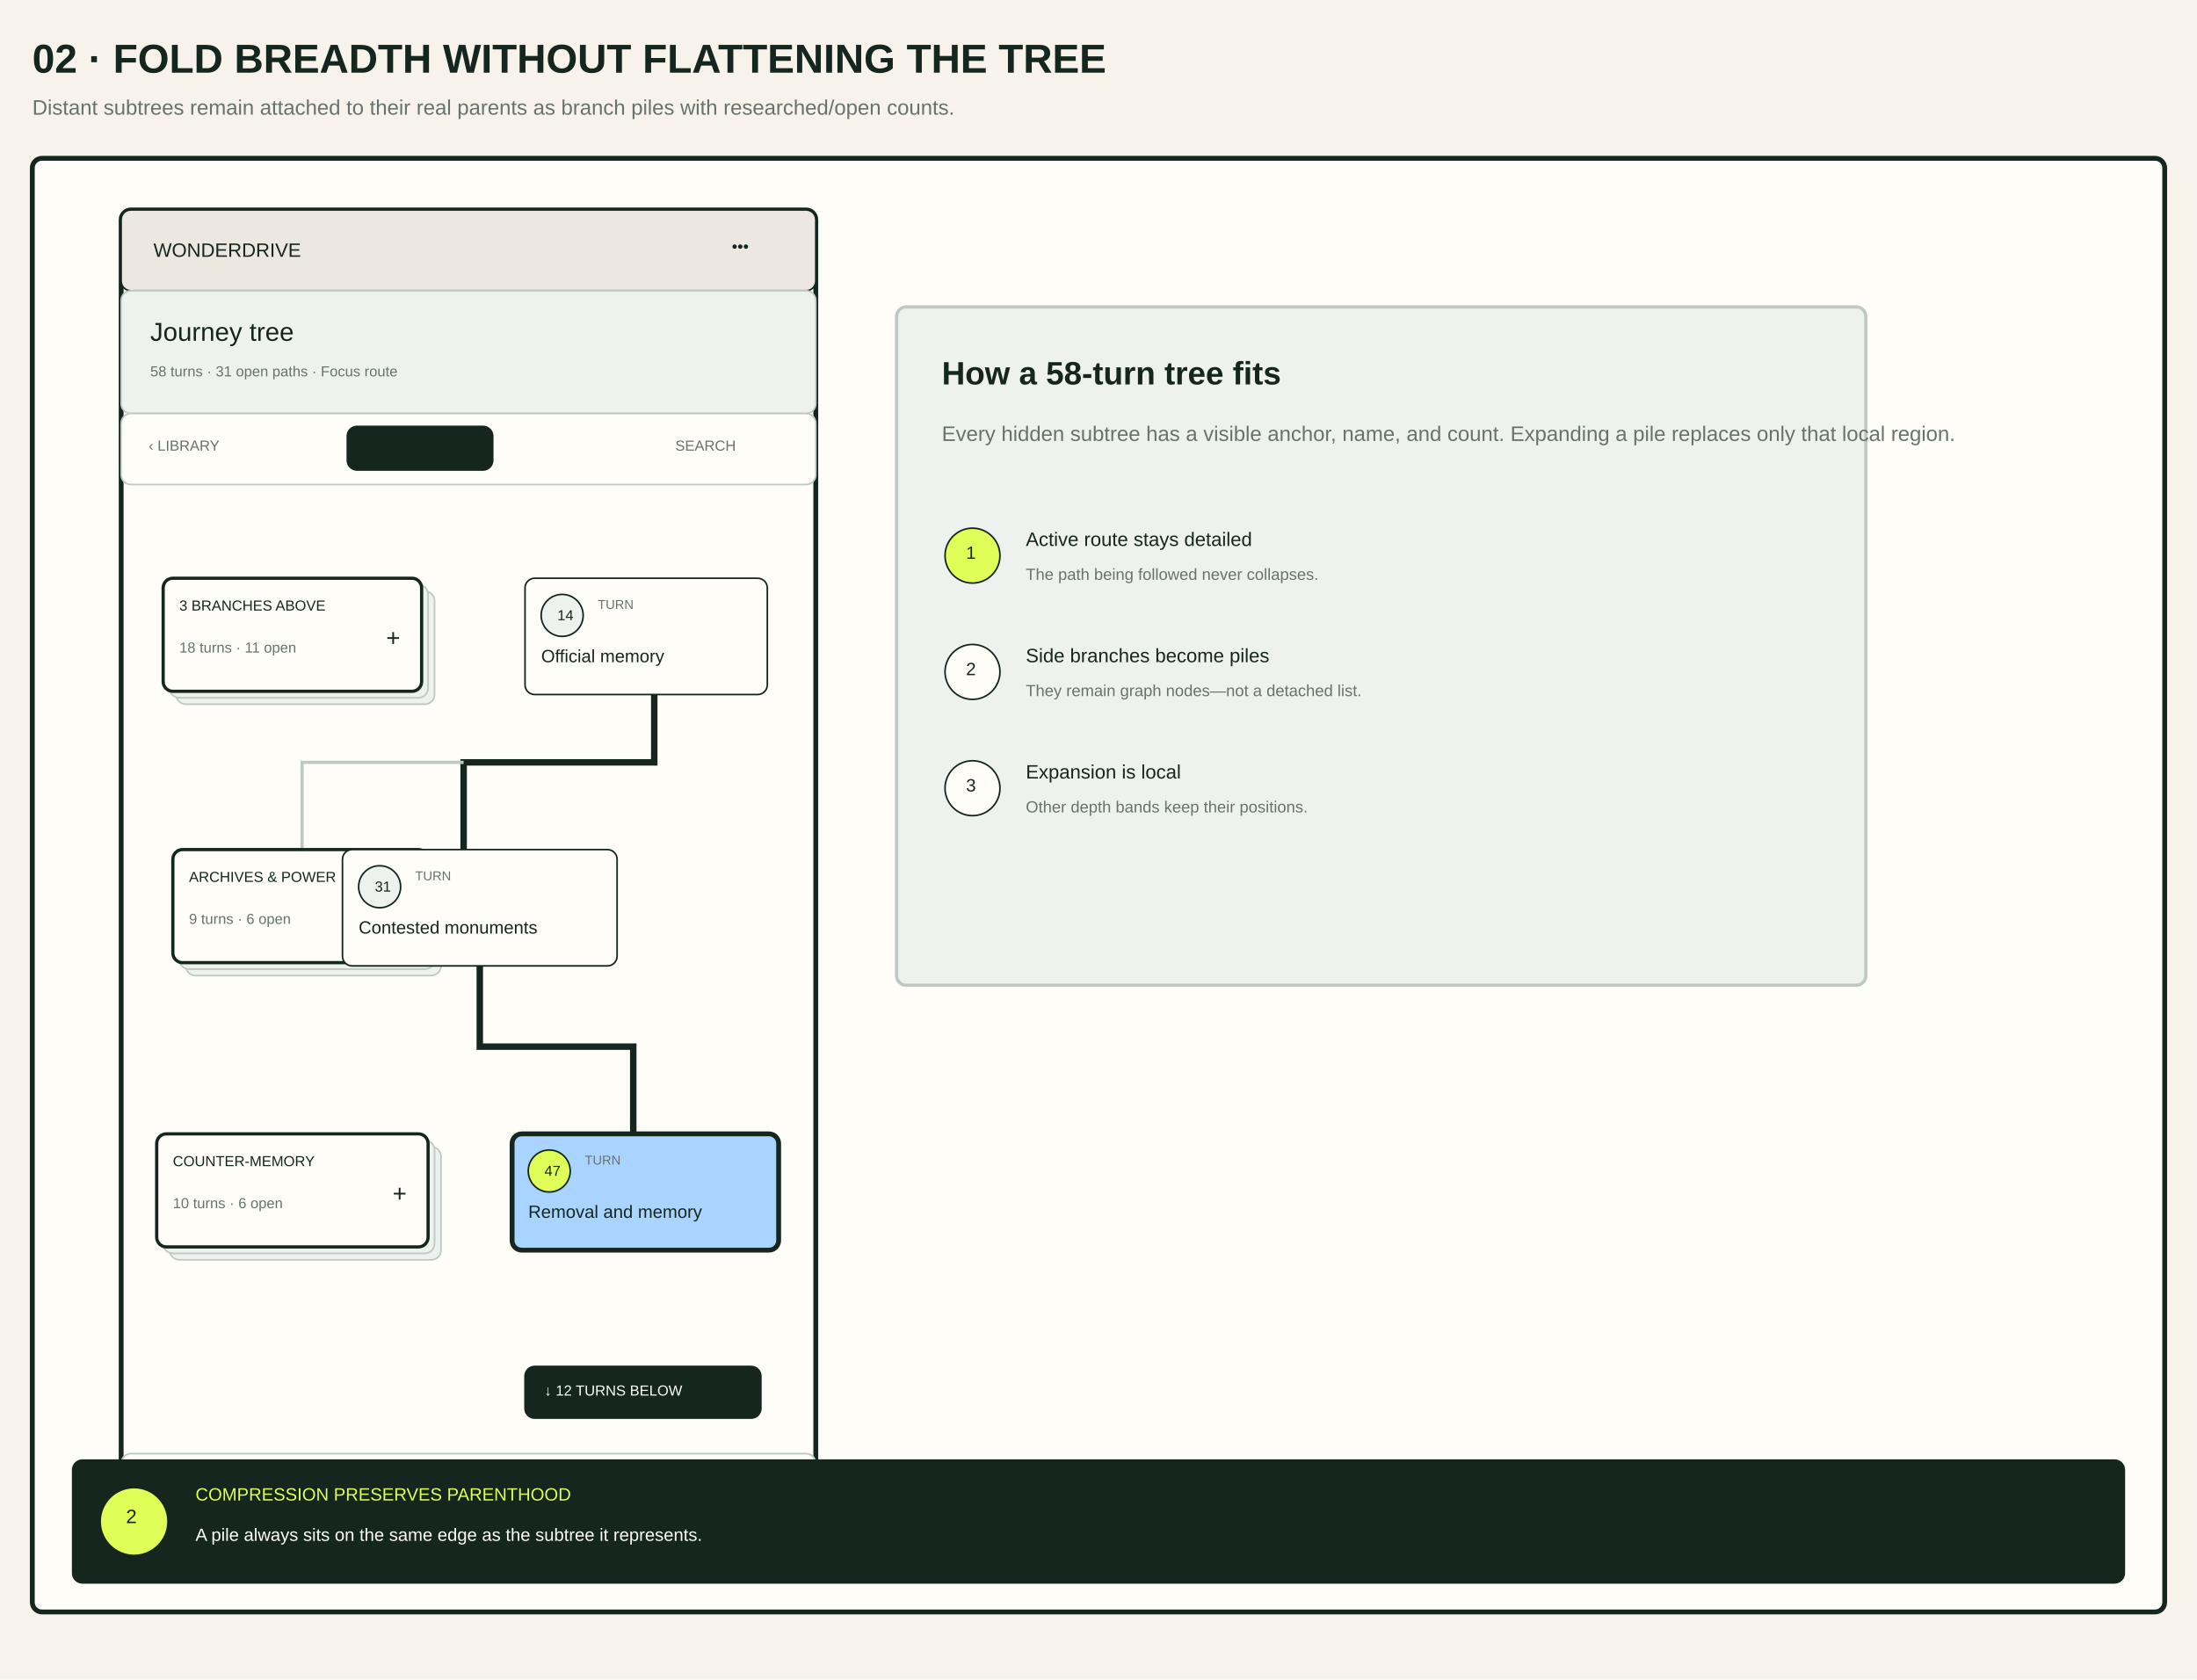
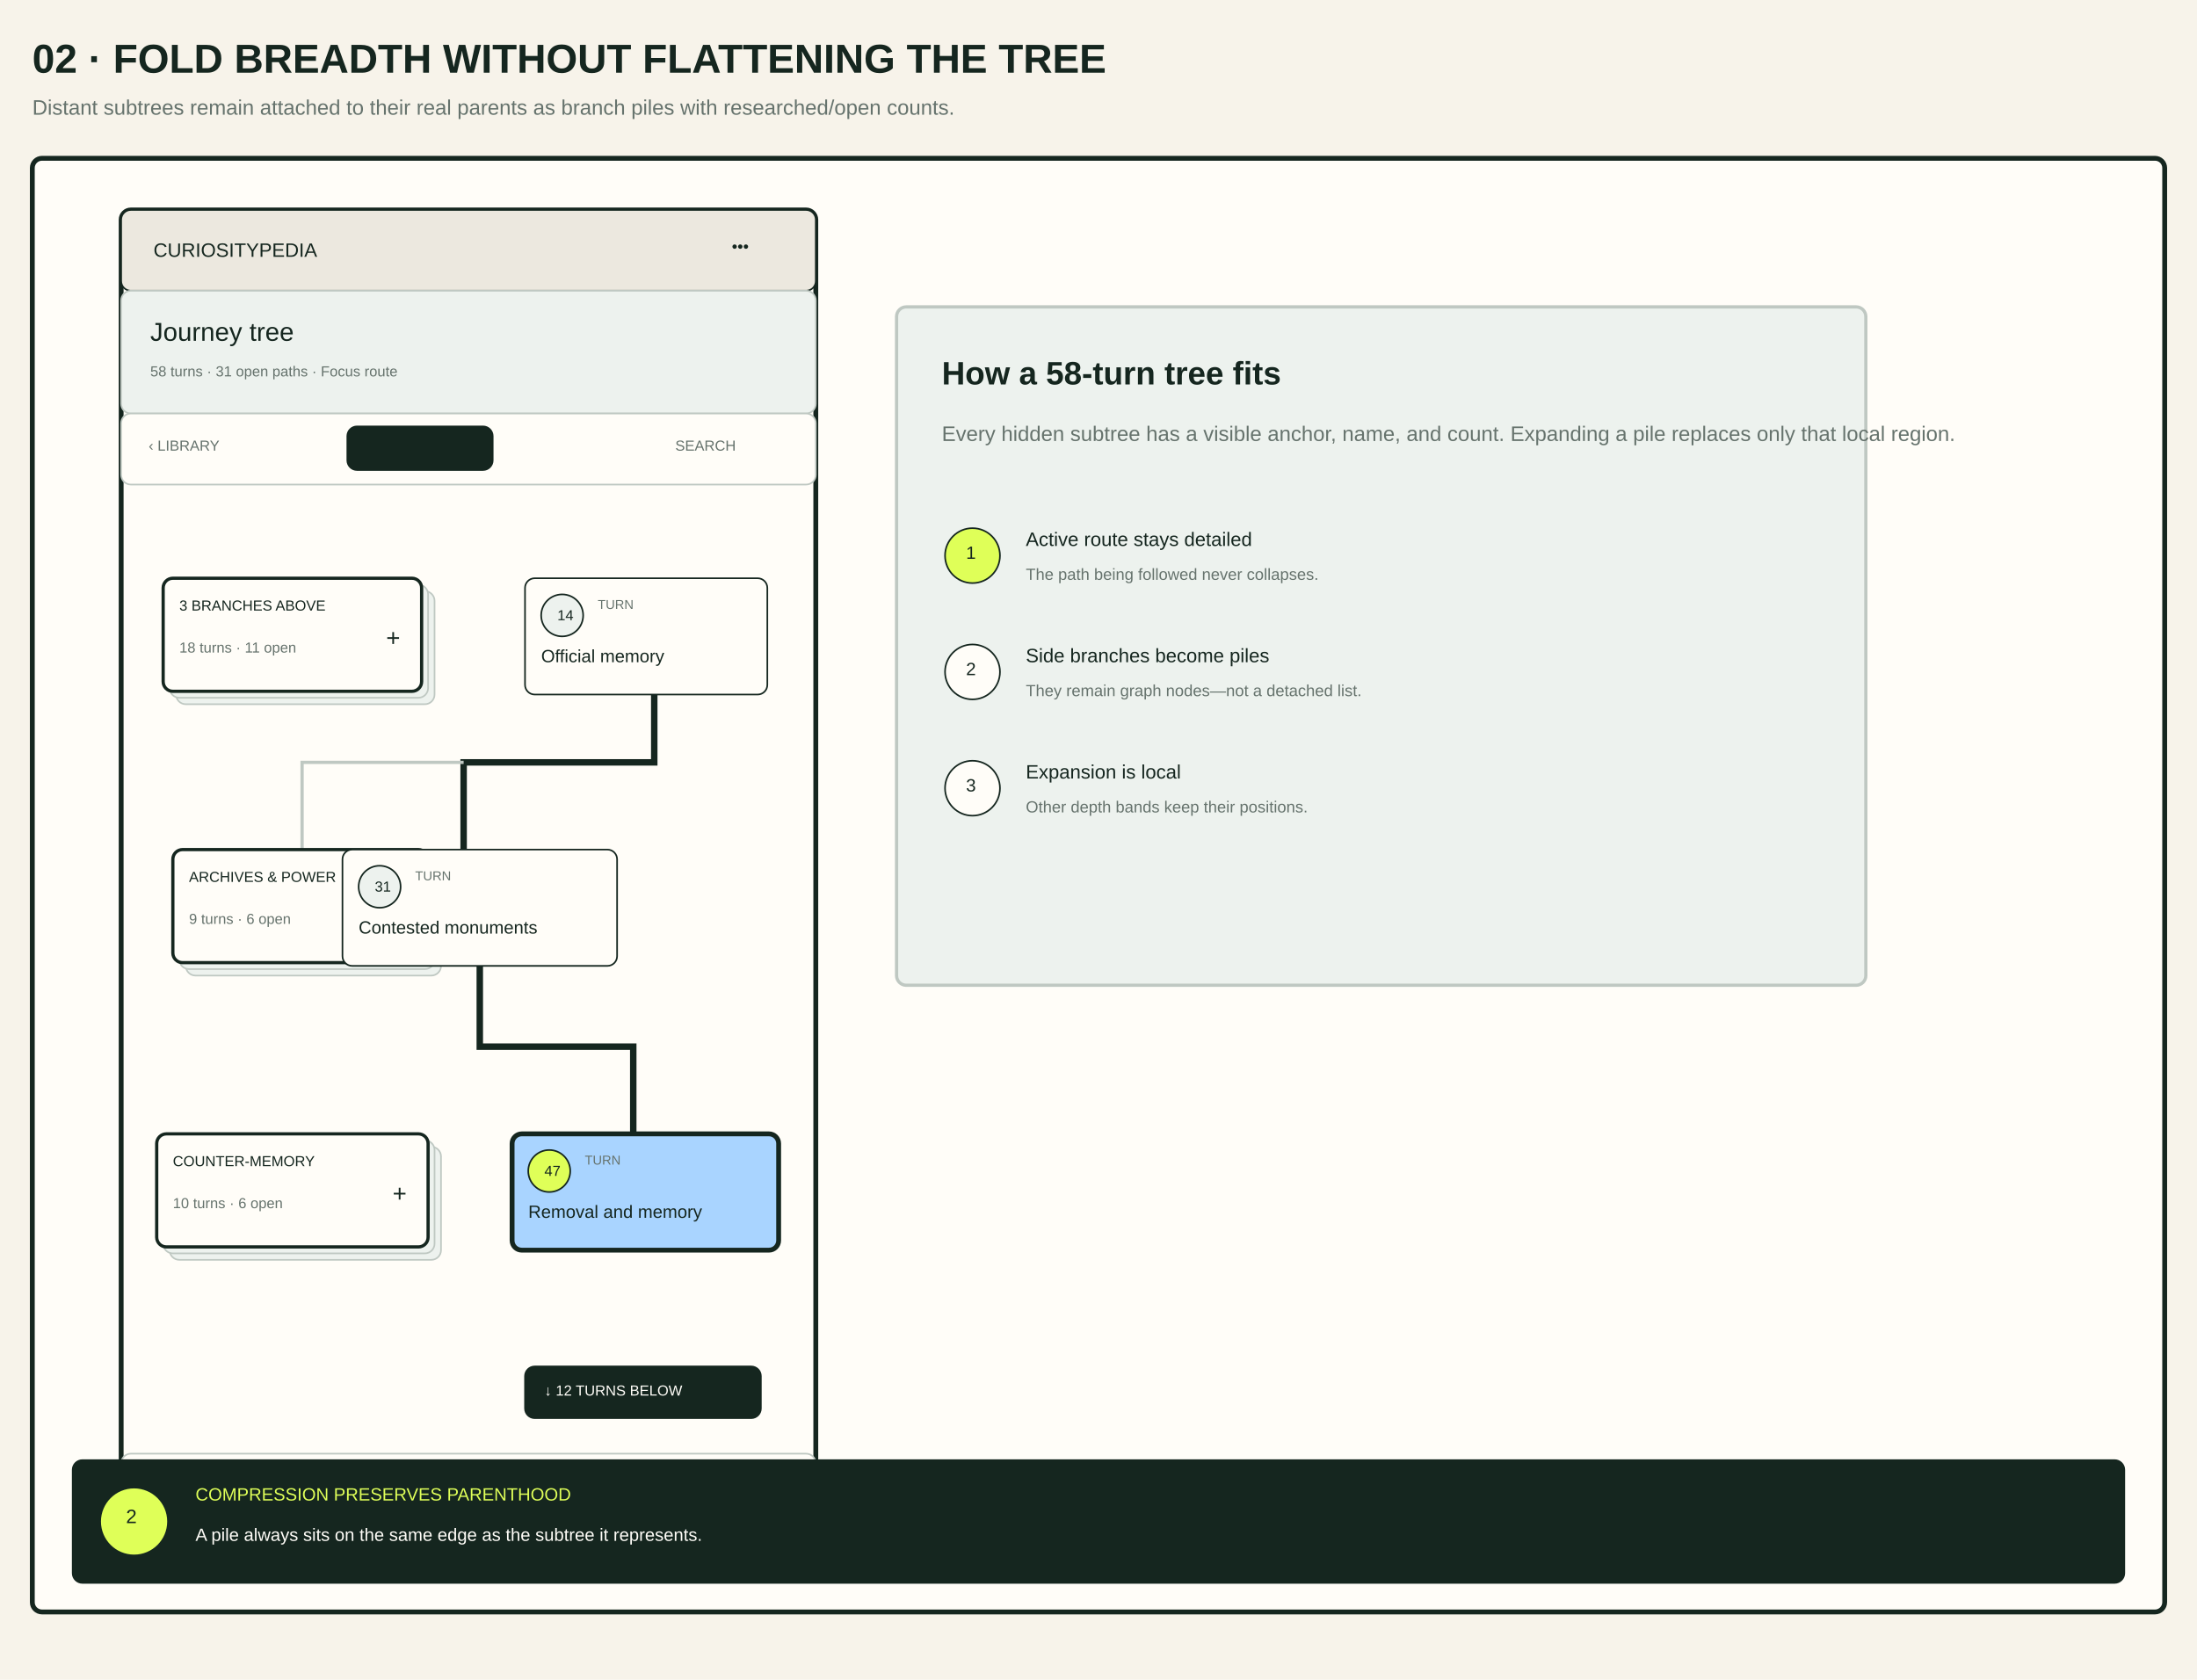
<svg xmlns="http://www.w3.org/2000/svg" width="1360" height="1040" viewBox="0 0 1360 1040">
  <rect width="1360" height="1040" fill="#f7f3ea" />
  <style>text{font-family:Arial,Helvetica,sans-serif}</style>
  <g transform="translate(-1400 -15)">
    <text x="1420" y="60" fill="#15261f" font-size="25" font-weight="600" opacity="1">
      <tspan x="1420" dy="0">02 · FOLD BREADTH WITHOUT FLATTENING THE TREE</tspan>
    </text>
    <text x="1420" y="86" fill="#66736d" font-size="13" font-weight="500" opacity="1">
      <tspan x="1420" dy="0">Distant subtrees remain attached to their real parents as branch piles with researched/open counts.</tspan>
    </text>
    <rect x="1420" y="113" width="1320" height="900" rx="6" fill="#fffdf8" stroke="#15261f" stroke-width="3" opacity="1" />
    <rect x="1475" y="145" width="430" height="820" rx="6" fill="#fffdf8" stroke="#15261f" stroke-width="3" opacity="1" />
    <rect x="1475" y="145" width="430" height="50" rx="6" fill="#ece8df" stroke="#15261f" stroke-width="1" opacity="1" />
    <text x="1495" y="174" fill="#15261f" font-size="12" font-weight="500" opacity="1">
-       <tspan x="1495" dy="0">WONDERDRIVE</tspan>
+       <tspan x="1495" dy="0">CURIOSITYPEDIA</tspan>
    </text>
    <text x="1853" y="171" fill="#15261f" font-size="10" font-weight="500" opacity="1">
      <tspan x="1853" dy="0">•••</tspan>
    </text>
    <rect x="1475" y="195" width="430" height="76" rx="6" fill="#edf2ee" stroke="#bfc8c2" stroke-width="1" opacity="1" />
    <text x="1493" y="226" fill="#15261f" font-size="16" font-weight="500" opacity="1">
      <tspan x="1493" dy="0">Journey tree</tspan>
    </text>
    <text x="1493" y="248" fill="#66736d" font-size="9" font-weight="500" opacity="1">
      <tspan x="1493" dy="0">58 turns · 31 open paths · Focus route</tspan>
    </text>
    <rect x="1475" y="271" width="430" height="44" rx="6" fill="#fffdf8" stroke="#bfc8c2" stroke-width="1" opacity="1" />
    <text x="1492" y="294" fill="#66736d" font-size="9" font-weight="500" opacity="1">
      <tspan x="1492" dy="0">‹ LIBRARY</tspan>
    </text>
    <rect x="1615" y="279" width="90" height="27" rx="6" fill="#15261f" stroke="#15261f" stroke-width="1" opacity="1" />
    <text x="1624" y="295" fill="#15261f" font-size="9" font-weight="500" opacity="1">
      <tspan x="1624" dy="0">FOCUS ROUTE</tspan>
    </text>
    <text x="1818" y="294" fill="#66736d" font-size="9" font-weight="500" opacity="1">
      <tspan x="1818" dy="0">SEARCH</tspan>
    </text>
    <rect x="1509" y="381" width="160" height="70" rx="6" fill="#edf2ee" stroke="#bfc8c2" stroke-width="1" opacity="1" />
    <rect x="1505" y="377" width="160" height="70" rx="6" fill="#edf2ee" stroke="#bfc8c2" stroke-width="1" opacity="1" />
    <rect x="1501" y="373" width="160" height="70" rx="6" fill="#fffdf8" stroke="#15261f" stroke-width="2" opacity="1" />
    <text x="1511" y="393" fill="#15261f" font-size="9" font-weight="500" opacity="1">
      <tspan x="1511" dy="0">3 BRANCHES ABOVE</tspan>
    </text>
    <text x="1511" y="419" fill="#66736d" font-size="9" font-weight="500" opacity="1">
      <tspan x="1511" dy="0">18 turns · 11 open</tspan>
    </text>
    <text x="1639" y="415" fill="#15261f" font-size="15" font-weight="500" opacity="1">
      <tspan x="1639" dy="0">+</tspan>
    </text>
    <rect x="1725" y="373" width="150" height="72" rx="6" fill="#fffdf8" stroke="#15261f" stroke-width="1" opacity="1" />
    <ellipse cx="1748" cy="396" rx="13" ry="13" fill="#edf2ee" stroke="#15261f" stroke-width="1" opacity="1" />
    <text x="1745" y="399" fill="#15261f" font-size="9" font-weight="500" opacity="1">
      <tspan x="1745" dy="0">14</tspan>
    </text>
    <text x="1770" y="392" fill="#66736d" font-size="8" font-weight="500" opacity="1">
      <tspan x="1770" dy="0">TURN</tspan>
    </text>
    <text x="1735" y="425" fill="#15261f" font-size="11" font-weight="500" opacity="1">
      <tspan x="1735" dy="0">Official memory</tspan>
    </text>
    <polyline points="1805,445 1805,487 1687,487 1687,541" fill="none" stroke="#15261f" stroke-width="4" opacity="1" />
    <polyline points="1687,487 1587,487 1587,541" fill="none" stroke="#bfc8c2" stroke-width="2" opacity="1" />
    <rect x="1515" y="549" width="158" height="70" rx="6" fill="#edf2ee" stroke="#bfc8c2" stroke-width="1" opacity="1" />
    <rect x="1511" y="545" width="158" height="70" rx="6" fill="#edf2ee" stroke="#bfc8c2" stroke-width="1" opacity="1" />
    <rect x="1507" y="541" width="158" height="70" rx="6" fill="#fffdf8" stroke="#15261f" stroke-width="2" opacity="1" />
    <text x="1517" y="561" fill="#15261f" font-size="9" font-weight="500" opacity="1">
      <tspan x="1517" dy="0">ARCHIVES &amp; POWER</tspan>
    </text>
    <text x="1517" y="587" fill="#66736d" font-size="9" font-weight="500" opacity="1">
      <tspan x="1517" dy="0">9 turns · 6 open</tspan>
    </text>
    <text x="1643" y="583" fill="#15261f" font-size="15" font-weight="500" opacity="1">
      <tspan x="1643" dy="0">+</tspan>
    </text>
    <rect x="1612" y="541" width="170" height="72" rx="6" fill="#fffdf8" stroke="#15261f" stroke-width="1" opacity="1" />
    <ellipse cx="1635" cy="564" rx="13" ry="13" fill="#edf2ee" stroke="#15261f" stroke-width="1" opacity="1" />
    <text x="1632" y="567" fill="#15261f" font-size="9" font-weight="500" opacity="1">
      <tspan x="1632" dy="0">31</tspan>
    </text>
    <text x="1657" y="560" fill="#66736d" font-size="8" font-weight="500" opacity="1">
      <tspan x="1657" dy="0">TURN</tspan>
    </text>
    <text x="1622" y="593" fill="#15261f" font-size="11" font-weight="500" opacity="1">
      <tspan x="1622" dy="0">Contested monuments</tspan>
    </text>
    <polyline points="1697,613 1697,663 1792,663 1792,717" fill="none" stroke="#15261f" stroke-width="4" opacity="1" />
    <rect x="1505" y="725" width="168" height="70" rx="6" fill="#edf2ee" stroke="#bfc8c2" stroke-width="1" opacity="1" />
    <rect x="1501" y="721" width="168" height="70" rx="6" fill="#edf2ee" stroke="#bfc8c2" stroke-width="1" opacity="1" />
    <rect x="1497" y="717" width="168" height="70" rx="6" fill="#fffdf8" stroke="#15261f" stroke-width="2" opacity="1" />
    <text x="1507" y="737" fill="#15261f" font-size="9" font-weight="500" opacity="1">
      <tspan x="1507" dy="0">COUNTER-MEMORY</tspan>
    </text>
    <text x="1507" y="763" fill="#66736d" font-size="9" font-weight="500" opacity="1">
      <tspan x="1507" dy="0">10 turns · 6 open</tspan>
    </text>
    <text x="1643" y="759" fill="#15261f" font-size="15" font-weight="500" opacity="1">
      <tspan x="1643" dy="0">+</tspan>
    </text>
    <rect x="1717" y="717" width="165" height="72" rx="6" fill="#a9d4ff" stroke="#15261f" stroke-width="3" opacity="1" />
    <ellipse cx="1740" cy="740" rx="13" ry="13" fill="#dfff58" stroke="#15261f" stroke-width="1" opacity="1" />
    <text x="1737" y="743" fill="#15261f" font-size="9" font-weight="500" opacity="1">
      <tspan x="1737" dy="0">47</tspan>
    </text>
    <text x="1762" y="736" fill="#66736d" font-size="8" font-weight="500" opacity="1">
      <tspan x="1762" dy="0">TURN</tspan>
    </text>
    <text x="1727" y="769" fill="#15261f" font-size="11" font-weight="500" opacity="1">
      <tspan x="1727" dy="0">Removal and memory</tspan>
    </text>
    <rect x="1725" y="861" width="146" height="32" rx="6" fill="#15261f" stroke="#15261f" stroke-width="1" opacity="1" />
    <text x="1737" y="879" fill="#fffdf8" font-size="9" font-weight="500" opacity="1">
      <tspan x="1737" dy="0">↓ 12 TURNS BELOW</tspan>
    </text>
    <rect x="1475" y="915" width="430" height="50" rx="6" fill="#fffdf8" stroke="#bfc8c2" stroke-width="1" opacity="1" />
    <text x="1508" y="942" fill="#15261f" font-size="9" font-weight="500" opacity="1">
      <tspan x="1508" dy="0">FULL TREE</tspan>
    </text>
    <text x="1639" y="942" fill="#15261f" font-size="9" font-weight="500" opacity="1">
      <tspan x="1639" dy="0">FIT ROUTE</tspan>
    </text>
    <text x="1798" y="942" fill="#15261f" font-size="9" font-weight="500" opacity="1">
      <tspan x="1798" dy="0">OPEN 31</tspan>
    </text>
    <rect x="1955" y="205" width="600" height="420" rx="6" fill="#edf2ee" stroke="#bfc8c2" stroke-width="2" opacity="1" />
    <text x="1983" y="253" fill="#15261f" font-size="20" font-weight="600" opacity="1">
      <tspan x="1983" dy="0">How a 58-turn tree fits</tspan>
    </text>
    <text x="1983" y="288" fill="#66736d" font-size="13" font-weight="500" opacity="1">
      <tspan x="1983" dy="0">Every hidden subtree has a visible anchor, name, and count. Expanding a pile replaces only that local region.</tspan>
    </text>
    <ellipse cx="2002" cy="359" rx="17" ry="17" fill="#dfff58" stroke="#15261f" stroke-width="1" opacity="1" />
    <text x="1998" y="361" fill="#15261f" font-size="11" font-weight="500" opacity="1">
      <tspan x="1998" dy="0">1</tspan>
    </text>
    <text x="2035" y="353" fill="#15261f" font-size="12" font-weight="500" opacity="1">
      <tspan x="2035" dy="0">Active route stays detailed</tspan>
    </text>
    <text x="2035" y="374" fill="#66736d" font-size="10" font-weight="500" opacity="1">
      <tspan x="2035" dy="0">The path being followed never collapses.</tspan>
    </text>
    <ellipse cx="2002" cy="431" rx="17" ry="17" fill="#fffdf8" stroke="#15261f" stroke-width="1" opacity="1" />
    <text x="1998" y="433" fill="#15261f" font-size="11" font-weight="500" opacity="1">
      <tspan x="1998" dy="0">2</tspan>
    </text>
    <text x="2035" y="425" fill="#15261f" font-size="12" font-weight="500" opacity="1">
      <tspan x="2035" dy="0">Side branches become piles</tspan>
    </text>
    <text x="2035" y="446" fill="#66736d" font-size="10" font-weight="500" opacity="1">
      <tspan x="2035" dy="0">They remain graph nodes—not a detached list.</tspan>
    </text>
    <ellipse cx="2002" cy="503" rx="17" ry="17" fill="#fffdf8" stroke="#15261f" stroke-width="1" opacity="1" />
    <text x="1998" y="505" fill="#15261f" font-size="11" font-weight="500" opacity="1">
      <tspan x="1998" dy="0">3</tspan>
    </text>
    <text x="2035" y="497" fill="#15261f" font-size="12" font-weight="500" opacity="1">
      <tspan x="2035" dy="0">Expansion is local</tspan>
    </text>
    <text x="2035" y="518" fill="#66736d" font-size="10" font-weight="500" opacity="1">
      <tspan x="2035" dy="0">Other depth bands keep their positions.</tspan>
    </text>
    <rect x="1445" y="919" width="1270" height="76" rx="6" fill="#15261f" stroke="#15261f" stroke-width="1" opacity="1" />
    <ellipse cx="1483" cy="957" rx="20" ry="20" fill="#dfff58" stroke="#dfff58" stroke-width="1" opacity="1" />
    <text x="1478" y="958" fill="#15261f" font-size="12" font-weight="500" opacity="1">
      <tspan x="1478" dy="0">2</tspan>
    </text>
    <text x="1521" y="944" fill="#dfff58" font-size="11" font-weight="500" opacity="1">
      <tspan x="1521" dy="0">COMPRESSION PRESERVES PARENTHOOD</tspan>
    </text>
    <text x="1521" y="969" fill="#fffdf8" font-size="11" font-weight="500" opacity="1">
      <tspan x="1521" dy="0">A pile always sits on the same edge as the subtree it represents.</tspan>
    </text>
  </g>
</svg>
